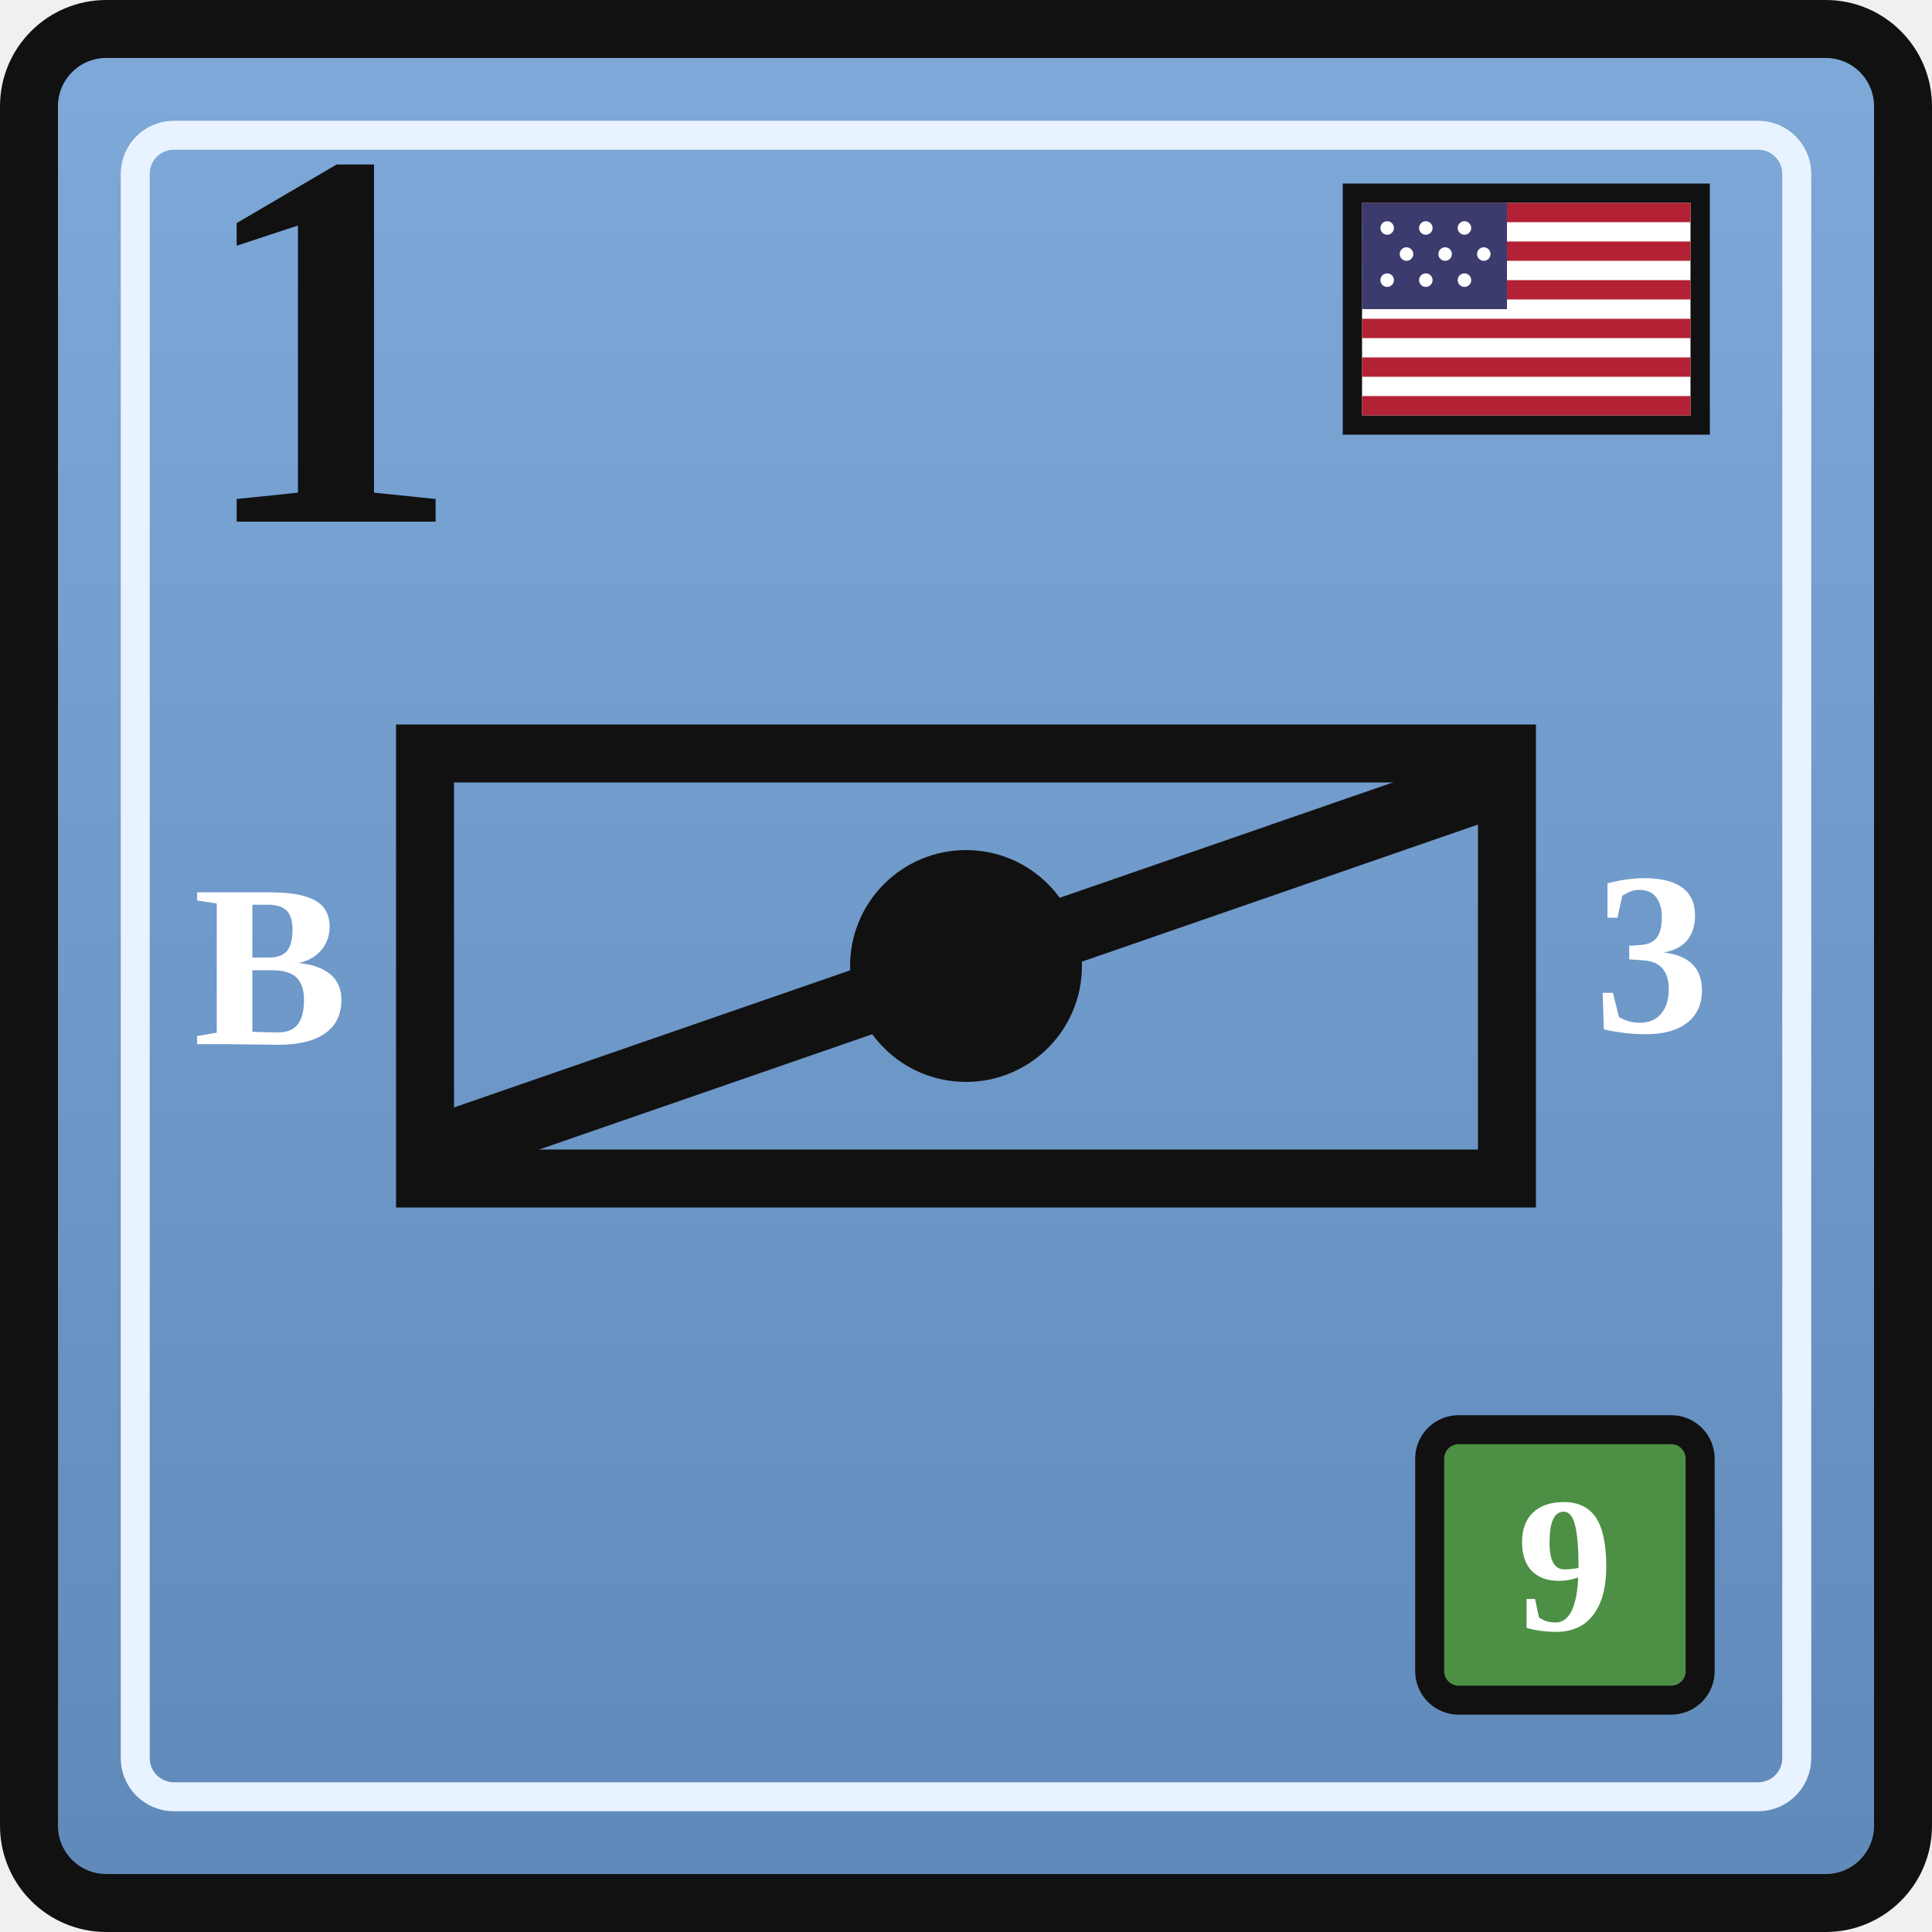
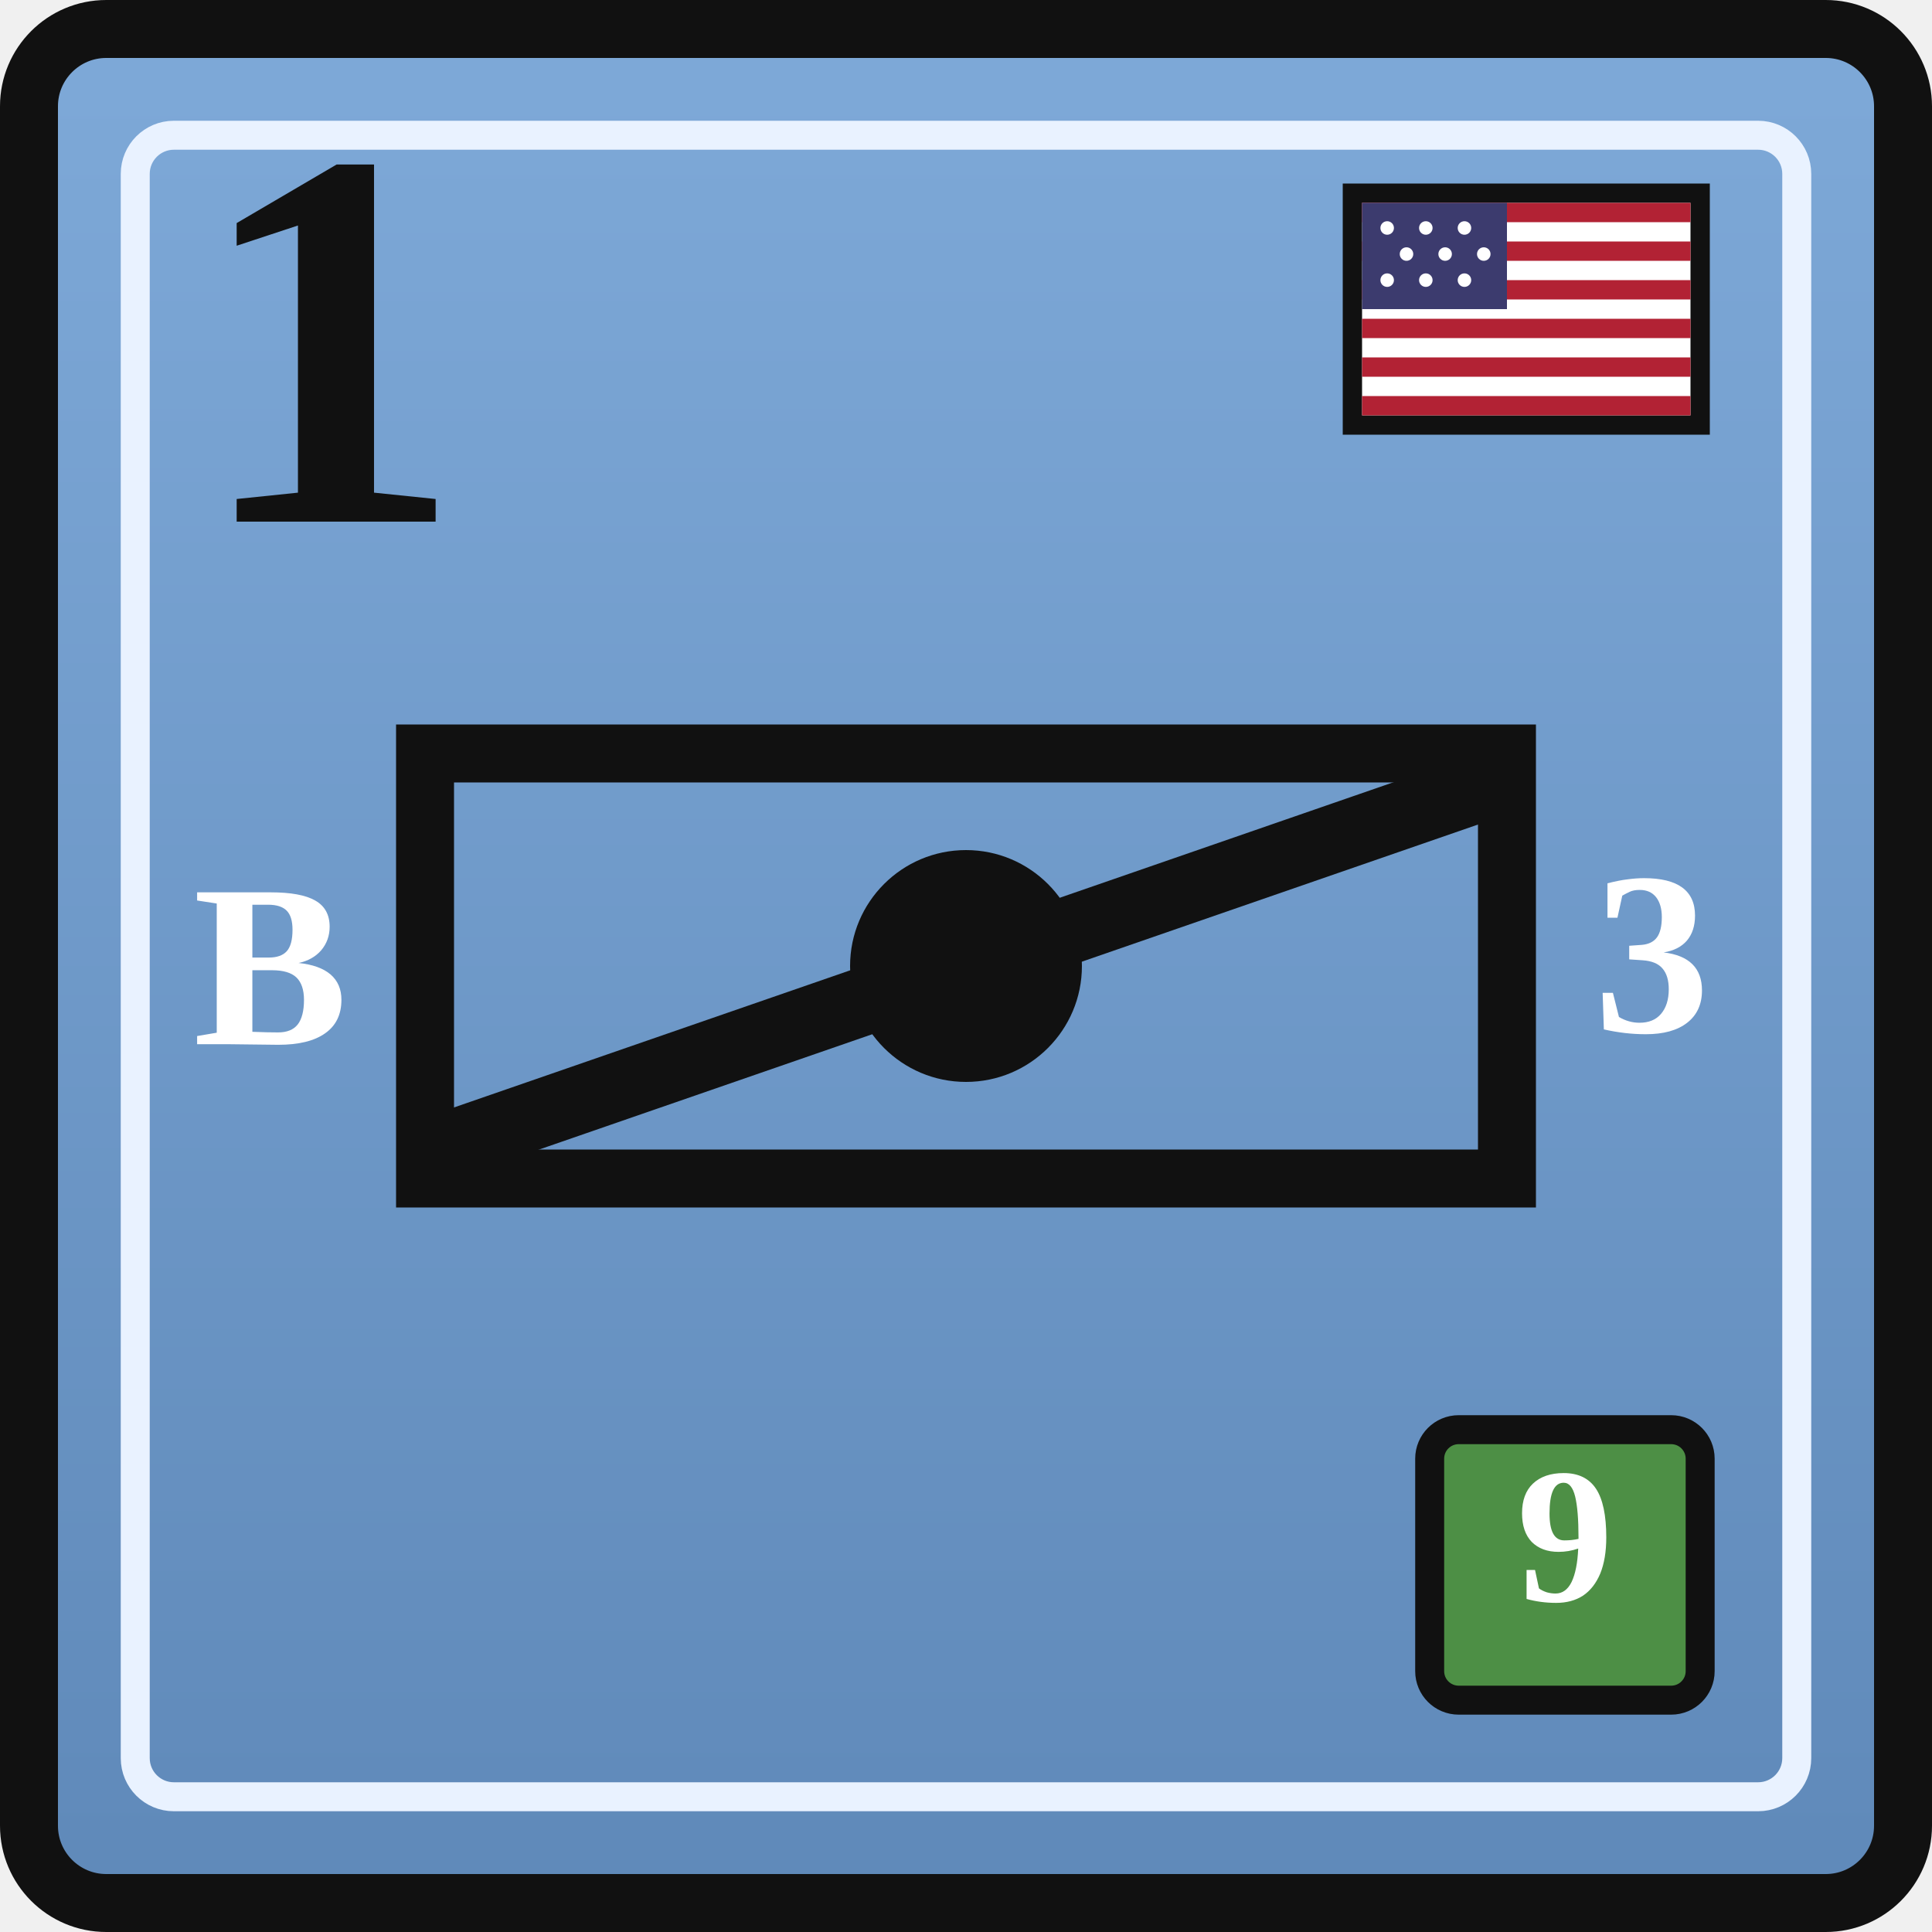
<svg xmlns="http://www.w3.org/2000/svg" width="0.5in" height="0.5in" viewBox="0 0 100 100">
  <defs>
    <linearGradient id="unionBlue" x1="0" y1="0" x2="0" y2="1">
      <stop offset="0%" stop-color="#7ea9d8" />
      <stop offset="100%" stop-color="#5f89b9" />
    </linearGradient>
  </defs>
  <rect x="1.5" y="1.5" width="97" height="97" rx="4" fill="url(#unionBlue)" stroke="#111111" stroke-width="3" />
  <rect x="7" y="7" width="86" height="86" rx="2" fill="none" stroke="#e9f2ff" stroke-width="1.5" />
  <g transform="translate(70, 10)">
    <rect x="0" y="0" width="18" height="12" fill="#ffffff" stroke="#111111" stroke-width="1" />
    <rect x="0.5" y="0.5" width="17" height="1" fill="#b22234" />
    <rect x="0.5" y="2.5" width="17" height="1" fill="#b22234" />
    <rect x="0.5" y="4.5" width="17" height="1" fill="#b22234" />
    <rect x="0.5" y="6.5" width="17" height="1" fill="#b22234" />
    <rect x="0.5" y="8.5" width="17" height="1" fill="#b22234" />
    <rect x="0.5" y="10.5" width="17" height="1" fill="#b22234" />
    <rect x="0.5" y="0.5" width="7.5" height="5.5" fill="#3c3b6e" />
    <g fill="#ffffff">
      <circle cx="1.8" cy="1.8" r="0.35" />
      <circle cx="3.8" cy="1.8" r="0.35" />
      <circle cx="5.8" cy="1.8" r="0.35" />
      <circle cx="2.8" cy="3.15" r="0.35" />
      <circle cx="4.8" cy="3.15" r="0.35" />
      <circle cx="6.8" cy="3.15" r="0.35" />
      <circle cx="1.8" cy="4.5" r="0.35" />
      <circle cx="3.8" cy="4.5" r="0.35" />
      <circle cx="5.8" cy="4.5" r="0.35" />
    </g>
  </g>
  <text x="10" y="27" font-family="Georgia, 'Times New Roman', serif" font-size="28" font-weight="700" fill="#111111">1</text>
  <rect x="22" y="39" width="56" height="22" fill="none" stroke="#111111" stroke-width="3" />
  <text x="14" y="50" text-anchor="middle" dominant-baseline="central" font-family="Georgia, 'Times New Roman', serif" font-size="12" font-weight="700" fill="#ffffff">B</text>
  <circle cx="50" cy="50" r="6" fill="#111111" />
  <g stroke="#111111" stroke-width="3.5" stroke-linecap="round">
    <line x1="24" y1="59" x2="76" y2="41" />
  </g>
  <text x="85.5" y="50" text-anchor="middle" dominant-baseline="middle" font-family="Georgia, 'Times New Roman', serif" font-size="12" font-weight="700" fill="#ffffff">3</text>
  <rect x="74" y="74" width="14" height="14" rx="1.5" fill="#4d8f45" stroke="#111111" stroke-width="1.5" />
-   <text x="81" y="81" text-anchor="middle" dominant-baseline="central" font-family="Georgia, 'Times New Roman', serif" font-size="10" font-weight="700" fill="#ffffff">9</text>
+   <text x="81" y="79.5" text-anchor="middle" dominant-baseline="central" font-family="Georgia, 'Times New Roman', serif" font-size="10" font-weight="700" fill="#ffffff">9</text>
</svg>
